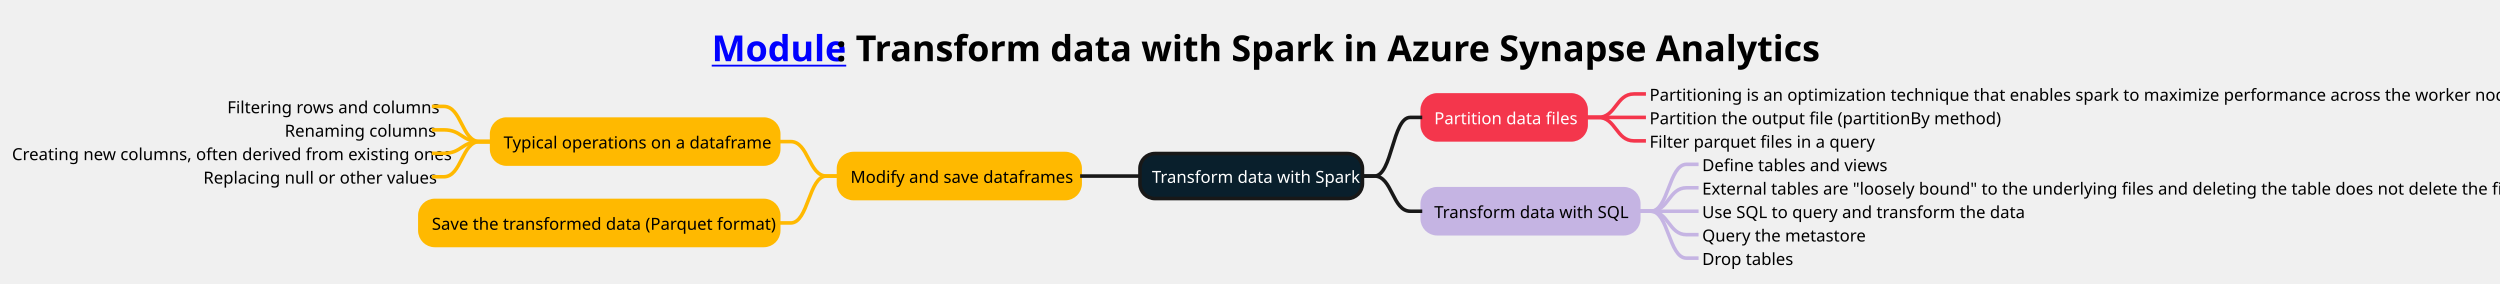
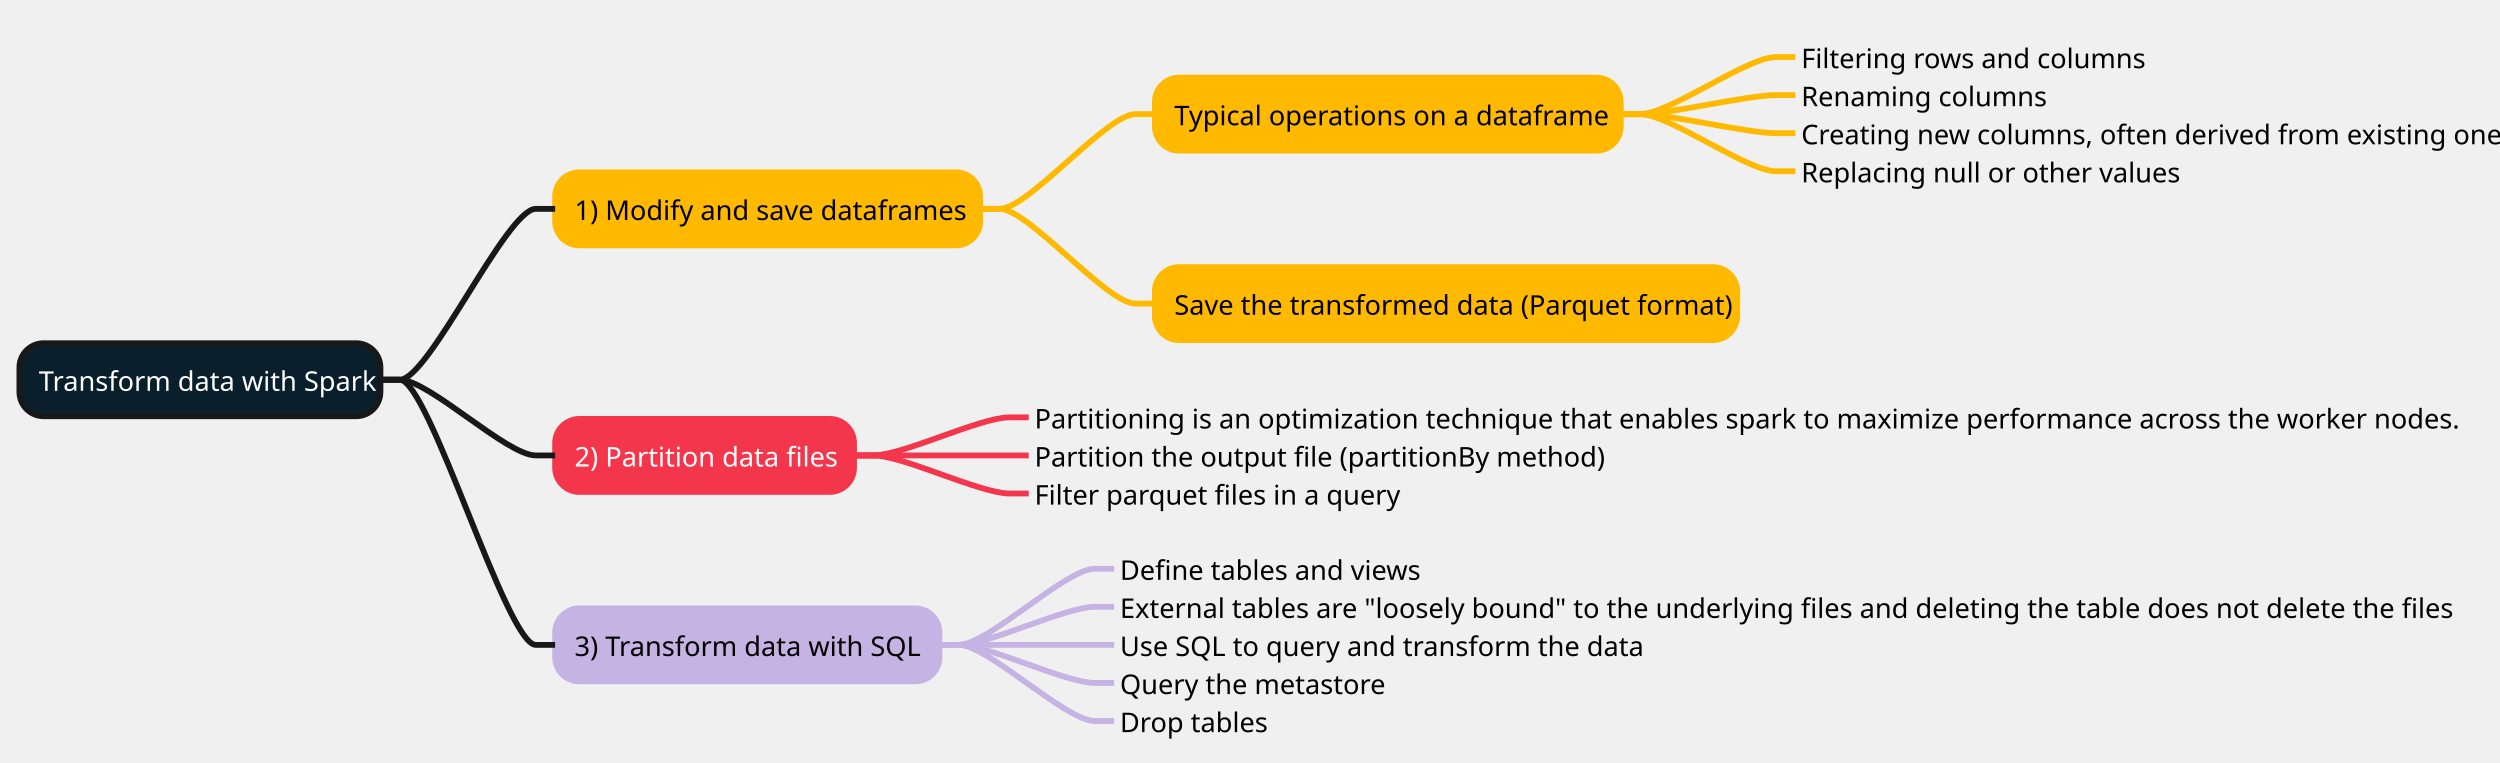
- <svg xmlns="http://www.w3.org/2000/svg" xmlns:xlink="http://www.w3.org/1999/xlink" contentStyleType="text/css" height="237px" preserveAspectRatio="none" style="width:2090px;height:237px;background:#FFFFFF;" version="1.1" viewBox="0 0 2090 237" width="2090px" zoomAndPan="magnify">
+ <svg xmlns="http://www.w3.org/2000/svg" contentStyleType="text/css" height="393px" preserveAspectRatio="none" style="width:1288px;height:393px;background:#FFFFFF;" version="1.1" viewBox="0 0 1288 393" width="1288px" zoomAndPan="magnify">
  <defs />
  <g>
-     <rect fill="none" height="47.734" id="_title" style="stroke:none;stroke-width:1.0;" width="907" x="590" y="15" />
-     <a href="https://learn.microsoft.com/training/modules/transform-data-spark-azure-synapse-analytics/" target="_top" title="https://learn.microsoft.com/training/modules/transform-data-spark-azure-synapse-analytics/" xlink:actuate="onRequest" xlink:href="https://learn.microsoft.com/training/modules/transform-data-spark-azure-synapse-analytics/" xlink:show="new" xlink:title="https://learn.microsoft.com/training/modules/transform-data-spark-azure-synapse-analytics/" xlink:type="simple">
-       <text fill="#0000FF" font-family="sans-serif" font-size="30" font-weight="bold" lengthAdjust="spacing" text-decoration="underline" textLength="104" x="595" y="51.143">Module</text>
-     </a>
-     <text fill="#000000" font-family="sans-serif" font-size="30" font-weight="bold" lengthAdjust="spacing" textLength="793" x="699" y="51.143">: Transform data with Spark in Azure Synapse Analytics</text>
-     <rect fill="#091F2C" height="37.609" rx="12.5" ry="12.5" style="stroke:#181818;stroke-width:3.0;" width="186" x="953" y="128.367" />
-     <text fill="#FFFFFF" font-family="sans-serif" font-size="14" lengthAdjust="spacing" textLength="166" x="963" y="152.9">Transform data with Spark</text>
-     <rect fill="#F4364C" height="37.609" rx="12.5" ry="12.5" style="stroke:#F4364C;stroke-width:3.0;" width="137" x="1189" y="79.344" />
-     <text fill="#FFFFFF" font-family="sans-serif" font-size="14" lengthAdjust="spacing" textLength="113" x="1199" y="103.877">Partition data files</text>
-     <text fill="#000000" font-family="sans-serif" font-size="14" lengthAdjust="spacing" textLength="693" x="1379" y="84.268">Partitioning is an optimization technique that enables spark to maximize performance across the worker nodes.</text>
-     <path d="M1326,98.148 L1336,98.148 C1351,98.148 1351,78.539 1366,78.539 L1376,78.539 " fill="none" style="stroke:#F4364C;stroke-width:3.0;" />
-     <text fill="#000000" font-family="sans-serif" font-size="14" lengthAdjust="spacing" textLength="274" x="1379" y="103.877">Partition the output file (partitionBy method)</text>
-     <path d="M1326,98.148 L1336,98.148 C1351,98.148 1351,98.148 1366,98.148 L1376,98.148 " fill="none" style="stroke:#F4364C;stroke-width:3.0;" />
-     <text fill="#000000" font-family="sans-serif" font-size="14" lengthAdjust="spacing" textLength="181" x="1379" y="123.486">Filter parquet files in a query</text>
-     <path d="M1326,98.148 L1336,98.148 C1351,98.148 1351,117.758 1366,117.758 L1376,117.758 " fill="none" style="stroke:#F4364C;stroke-width:3.0;" />
-     <path d="M1139,147.172 L1149,147.172 C1164,147.172 1164,98.148 1179,98.148 L1189,98.148 " fill="none" style="stroke:#181818;stroke-width:3.0;" />
-     <rect fill="#C5B4E3" height="37.609" rx="12.5" ry="12.5" style="stroke:#C5B4E3;stroke-width:3.0;" width="181" x="1189" y="157.781" />
-     <text fill="#000000" font-family="sans-serif" font-size="14" lengthAdjust="spacing" textLength="157" x="1199" y="182.315">Transform data with SQL</text>
-     <text fill="#000000" font-family="sans-serif" font-size="14" lengthAdjust="spacing" textLength="149" x="1423" y="143.096">Define tables and views</text>
-     <path d="M1370,176.586 L1380,176.586 C1395,176.586 1395,137.367 1410,137.367 L1420,137.367 " fill="none" style="stroke:#C5B4E3;stroke-width:3.0;" />
-     <text fill="#000000" font-family="sans-serif" font-size="14" lengthAdjust="spacing" textLength="655" x="1423" y="162.705">External tables are "loosely bound" to the underlying files and deleting the table does not delete the files</text>
-     <path d="M1370,176.586 L1380,176.586 C1395,176.586 1395,156.977 1410,156.977 L1420,156.977 " fill="none" style="stroke:#C5B4E3;stroke-width:3.0;" />
-     <text fill="#000000" font-family="sans-serif" font-size="14" lengthAdjust="spacing" textLength="260" x="1423" y="182.315">Use SQL to query and transform the data</text>
-     <path d="M1370,176.586 L1380,176.586 C1395,176.586 1395,176.586 1410,176.586 L1420,176.586 " fill="none" style="stroke:#C5B4E3;stroke-width:3.0;" />
-     <text fill="#000000" font-family="sans-serif" font-size="14" lengthAdjust="spacing" textLength="130" x="1423" y="201.924">Query the metastore</text>
-     <path d="M1370,176.586 L1380,176.586 C1395,176.586 1395,196.195 1410,196.195 L1420,196.195 " fill="none" style="stroke:#C5B4E3;stroke-width:3.0;" />
-     <text fill="#000000" font-family="sans-serif" font-size="14" lengthAdjust="spacing" textLength="73" x="1423" y="221.533">Drop tables</text>
-     <path d="M1370,176.586 L1380,176.586 C1395,176.586 1395,215.805 1410,215.805 L1420,215.805 " fill="none" style="stroke:#C5B4E3;stroke-width:3.0;" />
-     <path d="M1139,147.172 L1149,147.172 C1164,147.172 1164,176.586 1179,176.586 L1189,176.586 " fill="none" style="stroke:#181818;stroke-width:3.0;" />
-     <rect fill="#FFB900" height="37.609" rx="12.5" ry="12.5" style="stroke:#FFB900;stroke-width:3.0;" width="202" x="701" y="128.367" />
-     <text fill="#000000" font-family="sans-serif" font-size="14" lengthAdjust="spacing" textLength="178" x="711" y="152.9">Modify and save dataframes</text>
-     <rect fill="#FFB900" height="37.609" rx="12.5" ry="12.5" style="stroke:#FFB900;stroke-width:3.0;" width="240" x="411" y="99.562" />
-     <text fill="#000000" font-family="sans-serif" font-size="14" lengthAdjust="spacing" textLength="216" x="421" y="124.096">Typical operations on a dataframe</text>
-     <text fill="#000000" font-family="sans-serif" font-size="14" lengthAdjust="spacing" textLength="168" x="190" y="94.682">Filtering rows and columns</text>
-     <path d="M411,118.367 L401,118.367 C386,118.367 386,88.953 371,88.953 L361,88.953 " fill="none" style="stroke:#FFB900;stroke-width:3.0;" />
-     <text fill="#000000" font-family="sans-serif" font-size="14" lengthAdjust="spacing" textLength="120" x="238" y="114.291">Renaming columns</text>
-     <path d="M411,118.367 L401,118.367 C386,118.367 386,108.562 371,108.562 L361,108.562 " fill="none" style="stroke:#FFB900;stroke-width:3.0;" />
-     <text fill="#000000" font-family="sans-serif" font-size="14" lengthAdjust="spacing" textLength="348" x="10" y="133.9">Creating new columns, often derived from existing ones</text>
-     <path d="M411,118.367 L401,118.367 C386,118.367 386,128.172 371,128.172 L361,128.172 " fill="none" style="stroke:#FFB900;stroke-width:3.0;" />
-     <text fill="#000000" font-family="sans-serif" font-size="14" lengthAdjust="spacing" textLength="188" x="170" y="153.51">Replacing null or other values</text>
-     <path d="M411,118.367 L401,118.367 C386,118.367 386,147.781 371,147.781 L361,147.781 " fill="none" style="stroke:#FFB900;stroke-width:3.0;" />
-     <path d="M701,147.172 L691,147.172 C676,147.172 676,118.367 661,118.367 L651,118.367 " fill="none" style="stroke:#FFB900;stroke-width:3.0;" />
-     <rect fill="#FFB900" height="37.609" rx="12.5" ry="12.5" style="stroke:#FFB900;stroke-width:3.0;" width="300" x="351" y="167.586" />
-     <text fill="#000000" font-family="sans-serif" font-size="14" lengthAdjust="spacing" textLength="276" x="361" y="192.119">Save the transformed data (Parquet format)</text>
-     <path d="M701,147.172 L691,147.172 C676,147.172 676,186.391 661,186.391 L651,186.391 " fill="none" style="stroke:#FFB900;stroke-width:3.0;" />
-     <path d="M953,147.172 L943,147.172 C928,147.172 928,147.172 913,147.172 L903,147.172 " fill="none" style="stroke:#181818;stroke-width:3.0;" />
+     <rect fill="#091F2C" height="37.609" rx="12.5" ry="12.5" style="stroke:#181818;stroke-width:3.0;" width="186" x="10" y="176.828" />
+     <text fill="#FFFFFF" font-family="sans-serif" font-size="14" lengthAdjust="spacing" textLength="166" x="20" y="201.361">Transform data with Spark</text>
+     <rect fill="#FFB900" height="37.609" rx="12.5" ry="12.5" style="stroke:#FFB900;stroke-width:3.0;" width="219" x="286" y="88.805" />
+     <text fill="#000000" font-family="sans-serif" font-size="14" lengthAdjust="spacing" textLength="195" x="296" y="113.338">1) Modify and save dataframes</text>
+     <rect fill="#FFB900" height="37.609" rx="12.5" ry="12.5" style="stroke:#FFB900;stroke-width:3.0;" width="240" x="595" y="40" />
+     <text fill="#000000" font-family="sans-serif" font-size="14" lengthAdjust="spacing" textLength="216" x="605" y="64.533">Typical operations on a dataframe</text>
+     <text fill="#000000" font-family="sans-serif" font-size="14" lengthAdjust="spacing" textLength="168" x="928" y="35.119">Filtering rows and columns</text>
+     <path d="M835,58.805 L845,58.805 C860,58.805 900,29.391 915,29.391 L925,29.391 " fill="none" style="stroke:#FFB900;stroke-width:3.0;" />
+     <text fill="#000000" font-family="sans-serif" font-size="14" lengthAdjust="spacing" textLength="120" x="928" y="54.728">Renaming columns</text>
+     <path d="M835,58.805 L845,58.805 C860,58.805 900,49 915,49 L925,49 " fill="none" style="stroke:#FFB900;stroke-width:3.0;" />
+     <text fill="#000000" font-family="sans-serif" font-size="14" lengthAdjust="spacing" textLength="348" x="928" y="74.338">Creating new columns, often derived from existing ones</text>
+     <path d="M835,58.805 L845,58.805 C860,58.805 900,68.609 915,68.609 L925,68.609 " fill="none" style="stroke:#FFB900;stroke-width:3.0;" />
+     <text fill="#000000" font-family="sans-serif" font-size="14" lengthAdjust="spacing" textLength="188" x="928" y="93.947">Replacing null or other values</text>
+     <path d="M835,58.805 L845,58.805 C860,58.805 900,88.219 915,88.219 L925,88.219 " fill="none" style="stroke:#FFB900;stroke-width:3.0;" />
+     <path d="M505,107.609 L515,107.609 C530,107.609 570,58.805 585,58.805 L595,58.805 " fill="none" style="stroke:#FFB900;stroke-width:3.0;" />
+     <rect fill="#FFB900" height="37.609" rx="12.5" ry="12.5" style="stroke:#FFB900;stroke-width:3.0;" width="300" x="595" y="137.609" />
+     <text fill="#000000" font-family="sans-serif" font-size="14" lengthAdjust="spacing" textLength="276" x="605" y="162.143">Save the transformed data (Parquet format)</text>
+     <path d="M505,107.609 L515,107.609 C530,107.609 570,156.414 585,156.414 L595,156.414 " fill="none" style="stroke:#FFB900;stroke-width:3.0;" />
+     <path d="M196,195.633 L206,195.633 C221,195.633 261,107.609 276,107.609 L286,107.609 " fill="none" style="stroke:#181818;stroke-width:3.0;" />
+     <rect fill="#F4364C" height="37.609" rx="12.5" ry="12.5" style="stroke:#F4364C;stroke-width:3.0;" width="154" x="286" y="215.828" />
+     <text fill="#FFFFFF" font-family="sans-serif" font-size="14" lengthAdjust="spacing" textLength="130" x="296" y="240.361">2) Partition data files</text>
+     <text fill="#000000" font-family="sans-serif" font-size="14" lengthAdjust="spacing" textLength="693" x="533" y="220.752">Partitioning is an optimization technique that enables spark to maximize performance across the worker nodes.</text>
+     <path d="M440,234.633 L450,234.633 C465,234.633 505,215.023 520,215.023 L530,215.023 " fill="none" style="stroke:#F4364C;stroke-width:3.0;" />
+     <text fill="#000000" font-family="sans-serif" font-size="14" lengthAdjust="spacing" textLength="274" x="533" y="240.361">Partition the output file (partitionBy method)</text>
+     <path d="M440,234.633 L450,234.633 C465,234.633 505,234.633 520,234.633 L530,234.633 " fill="none" style="stroke:#F4364C;stroke-width:3.0;" />
+     <text fill="#000000" font-family="sans-serif" font-size="14" lengthAdjust="spacing" textLength="181" x="533" y="259.971">Filter parquet files in a query</text>
+     <path d="M440,234.633 L450,234.633 C465,234.633 505,254.242 520,254.242 L530,254.242 " fill="none" style="stroke:#F4364C;stroke-width:3.0;" />
+     <path d="M196,195.633 L206,195.633 C221,195.633 261,234.633 276,234.633 L286,234.633 " fill="none" style="stroke:#181818;stroke-width:3.0;" />
+     <rect fill="#C5B4E3" height="37.609" rx="12.5" ry="12.5" style="stroke:#C5B4E3;stroke-width:3.0;" width="198" x="286" y="313.438" />
+     <text fill="#000000" font-family="sans-serif" font-size="14" lengthAdjust="spacing" textLength="174" x="296" y="337.971">3) Transform data with SQL</text>
+     <text fill="#000000" font-family="sans-serif" font-size="14" lengthAdjust="spacing" textLength="149" x="577" y="298.752">Define tables and views</text>
+     <path d="M484,332.242 L494,332.242 C509,332.242 549,293.023 564,293.023 L574,293.023 " fill="none" style="stroke:#C5B4E3;stroke-width:3.0;" />
+     <text fill="#000000" font-family="sans-serif" font-size="14" lengthAdjust="spacing" textLength="655" x="577" y="318.361">External tables are "loosely bound" to the underlying files and deleting the table does not delete the files</text>
+     <path d="M484,332.242 L494,332.242 C509,332.242 549,312.633 564,312.633 L574,312.633 " fill="none" style="stroke:#C5B4E3;stroke-width:3.0;" />
+     <text fill="#000000" font-family="sans-serif" font-size="14" lengthAdjust="spacing" textLength="260" x="577" y="337.971">Use SQL to query and transform the data</text>
+     <path d="M484,332.242 L494,332.242 C509,332.242 549,332.242 564,332.242 L574,332.242 " fill="none" style="stroke:#C5B4E3;stroke-width:3.0;" />
+     <text fill="#000000" font-family="sans-serif" font-size="14" lengthAdjust="spacing" textLength="130" x="577" y="357.58">Query the metastore</text>
+     <path d="M484,332.242 L494,332.242 C509,332.242 549,351.852 564,351.852 L574,351.852 " fill="none" style="stroke:#C5B4E3;stroke-width:3.0;" />
+     <text fill="#000000" font-family="sans-serif" font-size="14" lengthAdjust="spacing" textLength="73" x="577" y="377.19">Drop tables</text>
+     <path d="M484,332.242 L494,332.242 C509,332.242 549,371.461 564,371.461 L574,371.461 " fill="none" style="stroke:#C5B4E3;stroke-width:3.0;" />
+     <path d="M196,195.633 L206,195.633 C221,195.633 261,332.242 276,332.242 L286,332.242 " fill="none" style="stroke:#181818;stroke-width:3.0;" />
  </g>
</svg>
